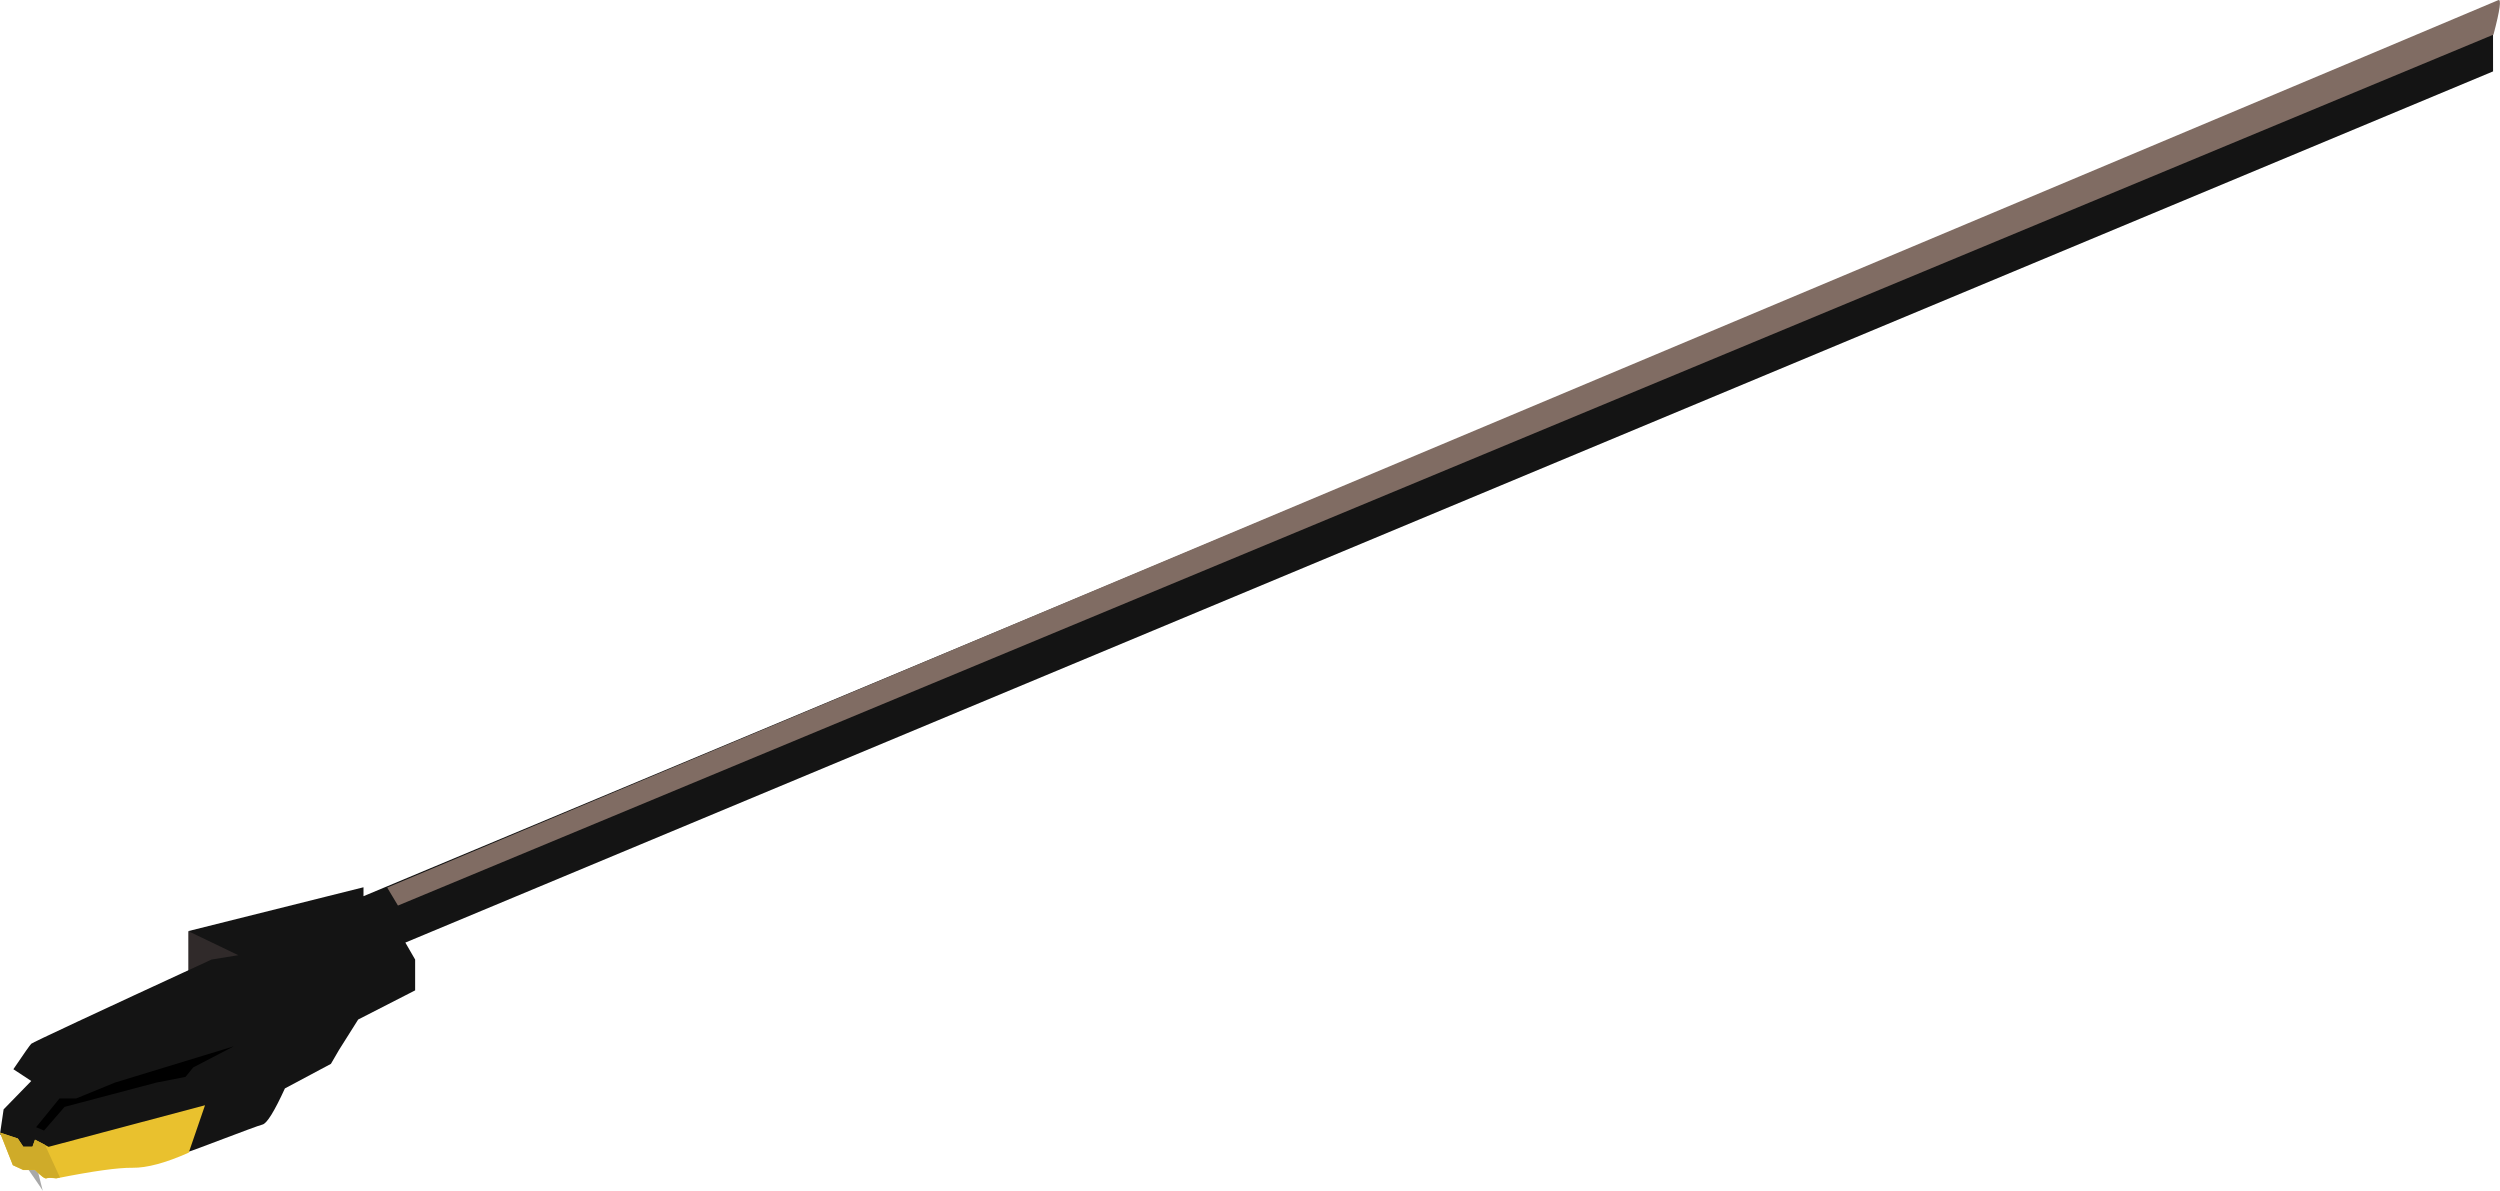
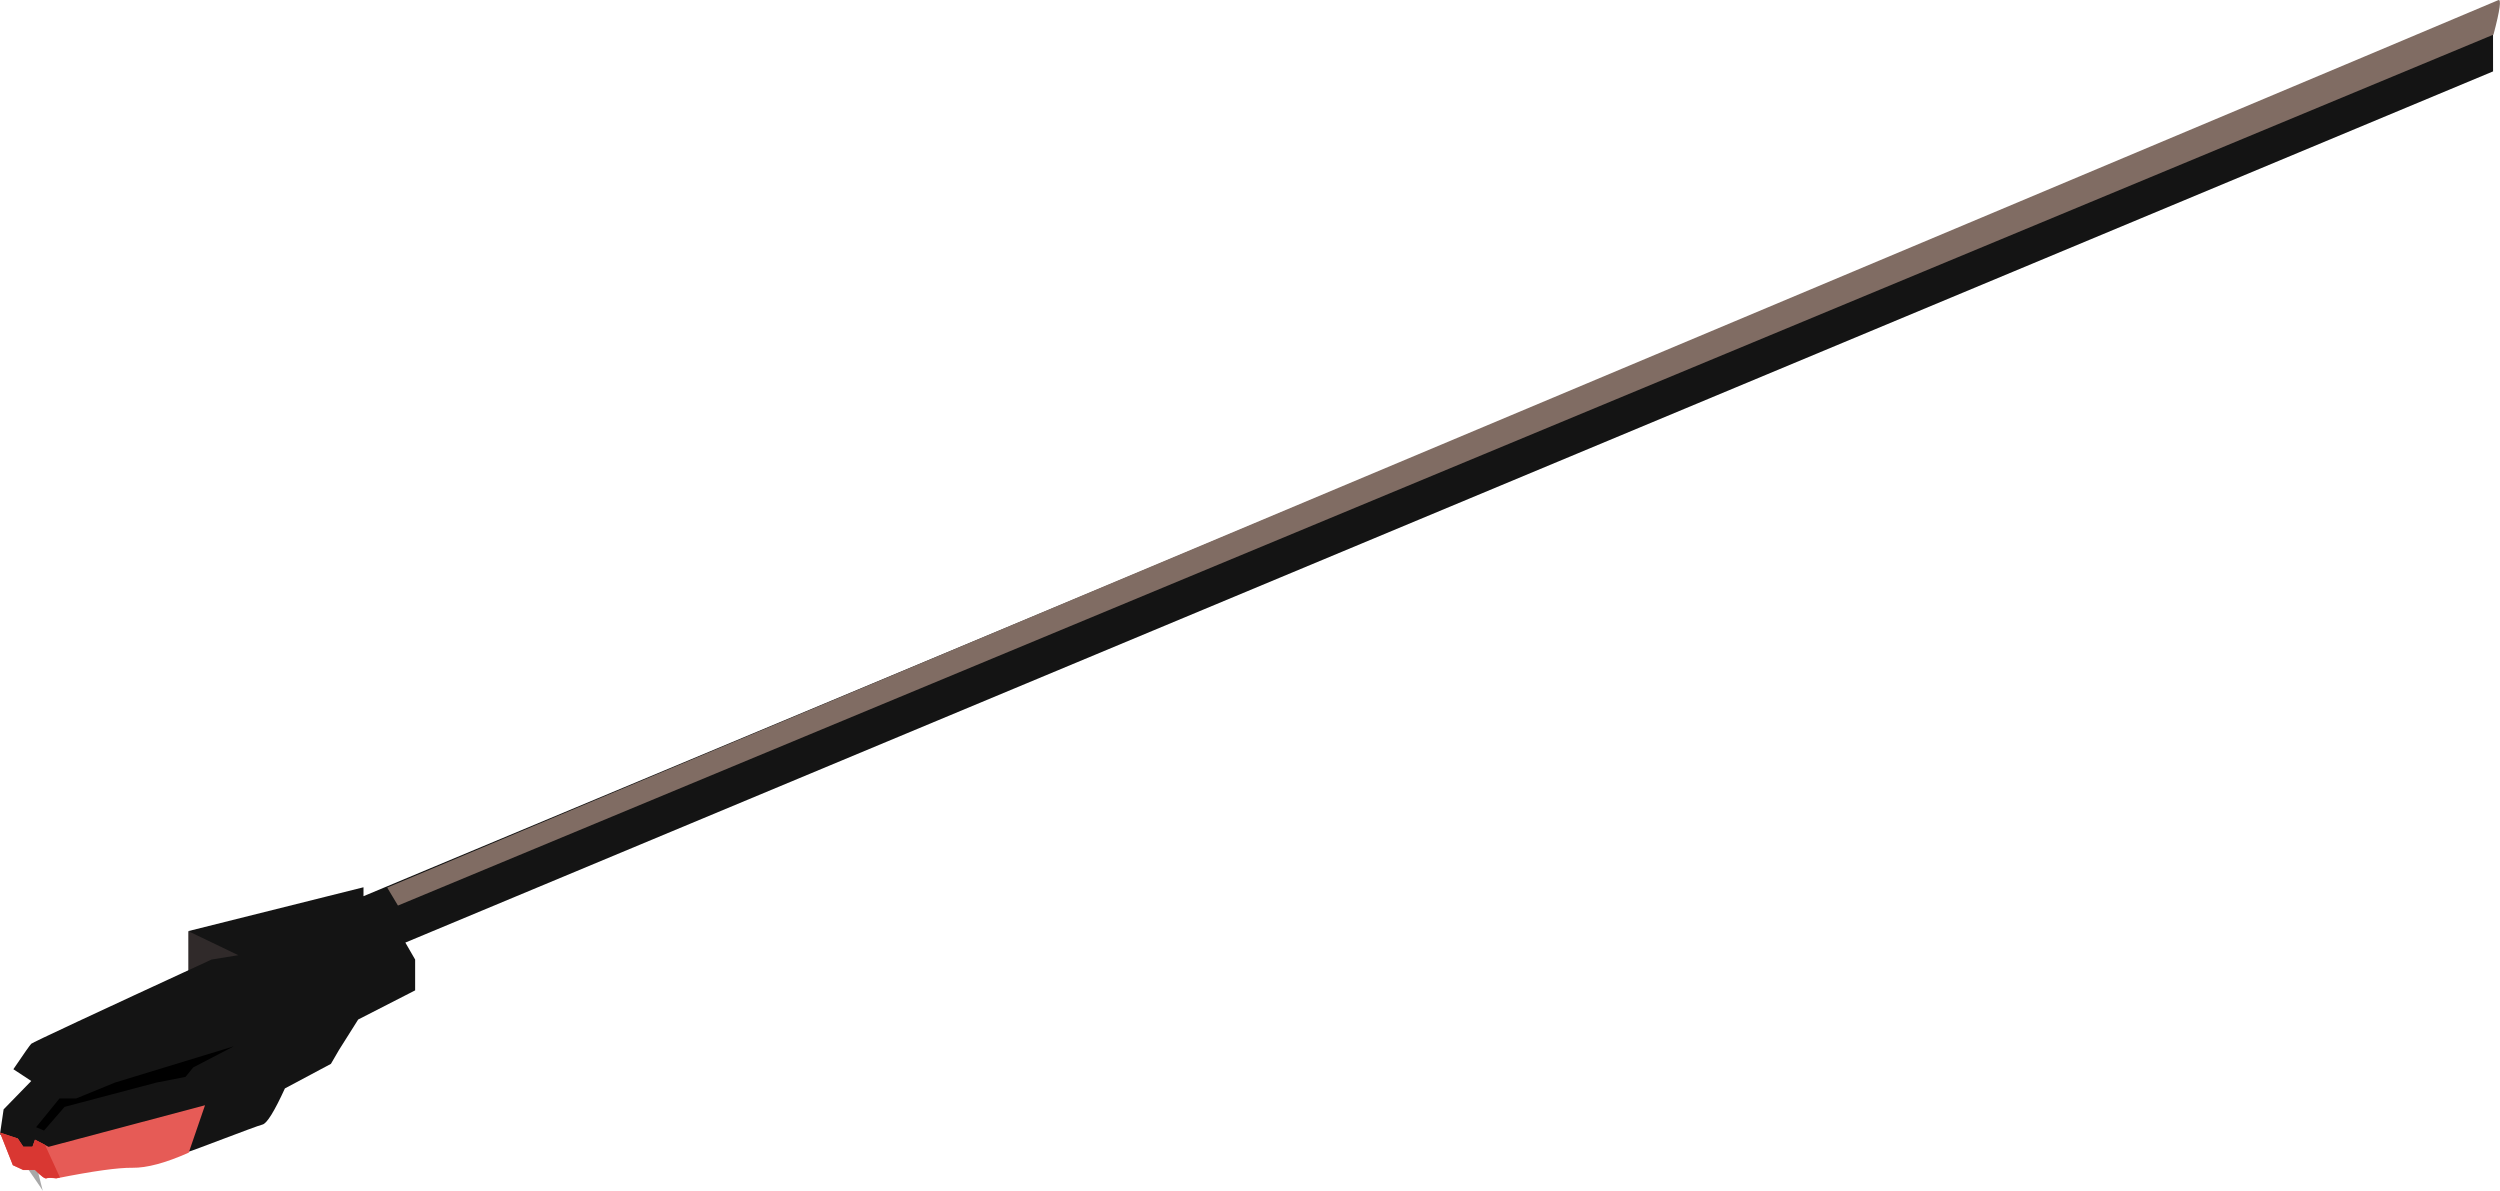
<svg xmlns="http://www.w3.org/2000/svg" width="2841px" height="1353px" viewBox="0 0 2841 1353" version="1.1">
  <defs />
  <g id="Page-1" stroke="none" stroke-width="1" fill="none" fill-rule="evenodd">
    <g id="record-needle">
      <path d="M214,1058.438 L214,1128.608 L290.652,1086.806 C284.576,1065.847 280.279,1055.255 277.762,1055.028 C275.245,1054.802 253.991,1055.938 214,1058.438 Z" id="Path-5" fill="#302A2A" />
      <path d="M32.363,1329.274 C34.486,1332.379 48.866,1352.981 48.731,1353.349 C48.641,1353.593 45.913,1342.811 40.547,1321 C33.675,1324.447 30.947,1327.205 32.363,1329.274 Z" id="Path-8" fill="#A8A8A8" />
      <path d="M0,1288.735 L4.097,1260.705 L35.531,1228.428 L15.201,1215.059 C27.214,1197.272 33.991,1187.63 35.531,1186.131 C37.072,1184.632 105.34,1152.736 240.336,1090.441 L270.758,1085.473 L213.881,1058.125 L413.072,1008.287 L413.072,1018.438 L2833.037,7 L2833.115,81.141 L460.635,1071.152 L471.76,1090.441 L471.76,1125.457 L407.021,1158.598 L385.268,1193.121 L376.057,1208.965 L323.76,1236.891 C311.765,1263.081 303.275,1276.764 298.291,1277.941 C290.814,1279.707 216.545,1308.723 213.881,1308.953 C212.105,1309.107 149.279,1311.961 25.404,1317.516 L0,1288.735 Z" id="Path-4" fill="#141414" />
-       <path d="M0,1287.193 L20.246,1293.904 L26.48,1303.26 L36.885,1303.26 L39.76,1295.227 L55.209,1303.26 L232.986,1256 L214.482,1309.881 C188.153,1321.57 166.842,1327.297 150.549,1327.062 C134.256,1326.828 105.38,1330.859 63.922,1339.154 C58.003,1338.45 54.26,1338.45 52.695,1339.154 C51.13,1339.859 46.818,1336.701 39.76,1329.68 L26.48,1329.68 L14.613,1324.203 L0,1287.193 Z" id="Path-2-Copy" fill="#E9C12E" />
-       <path d="M51.057,1300.908 L68.166,1338.118 C66.766,1338.394 65.352,1338.675 63.922,1338.961 C58.003,1338.257 54.26,1338.257 52.695,1338.961 C51.13,1339.665 46.818,1336.507 39.76,1329.486 L26.48,1329.486 L14.613,1324.01 L0,1287 L20.246,1293.711 L26.48,1303.066 L36.885,1303.066 L39.76,1295.033 L51.057,1300.908 Z" id="Combined-Shape" fill="#CFAB29" />
+       <path d="M0,1287.193 L20.246,1293.904 L26.48,1303.26 L36.885,1303.26 L39.76,1295.227 L55.209,1303.26 L232.986,1256 L214.482,1309.881 C188.153,1321.57 166.842,1327.297 150.549,1327.062 C134.256,1326.828 105.38,1330.859 63.922,1339.154 C58.003,1338.45 54.26,1338.45 52.695,1339.154 C51.13,1339.859 46.818,1336.701 39.76,1329.68 L26.48,1329.68 L14.613,1324.203 L0,1287.193 Z" id="Path-2-Copy" fill="#E65B56" />
+       <path d="M51.057,1300.908 L68.166,1338.118 C66.766,1338.394 65.352,1338.675 63.922,1338.961 C58.003,1338.257 54.26,1338.257 52.695,1338.961 C51.13,1339.665 46.818,1336.507 39.76,1329.486 L26.48,1329.486 L14.613,1324.01 L0,1287 L20.246,1293.711 L26.48,1303.066 L36.885,1303.066 L39.76,1295.033 L51.057,1300.908 Z" id="Combined-Shape" fill="#D93732" />
      <polygon id="Path-6" fill="#000000" points="50.045 1284.779 73.4 1257.846 177.816 1230.23 210.773 1223.781 219.586 1213.002 265.729 1189 130.664 1230.23 86.602 1248.27 67.637 1248.27 41 1280.955" />
      <path d="M452.242,1029.071 L2833.609,39.339 C2840.995,11.326 2842.794,-1.726 2839.008,0.183 C2835.221,2.092 2035.552,338.243 440,1008.638 L452.242,1029.071 Z" id="Path-7" fill="#806C63" />
    </g>
  </g>
</svg>
